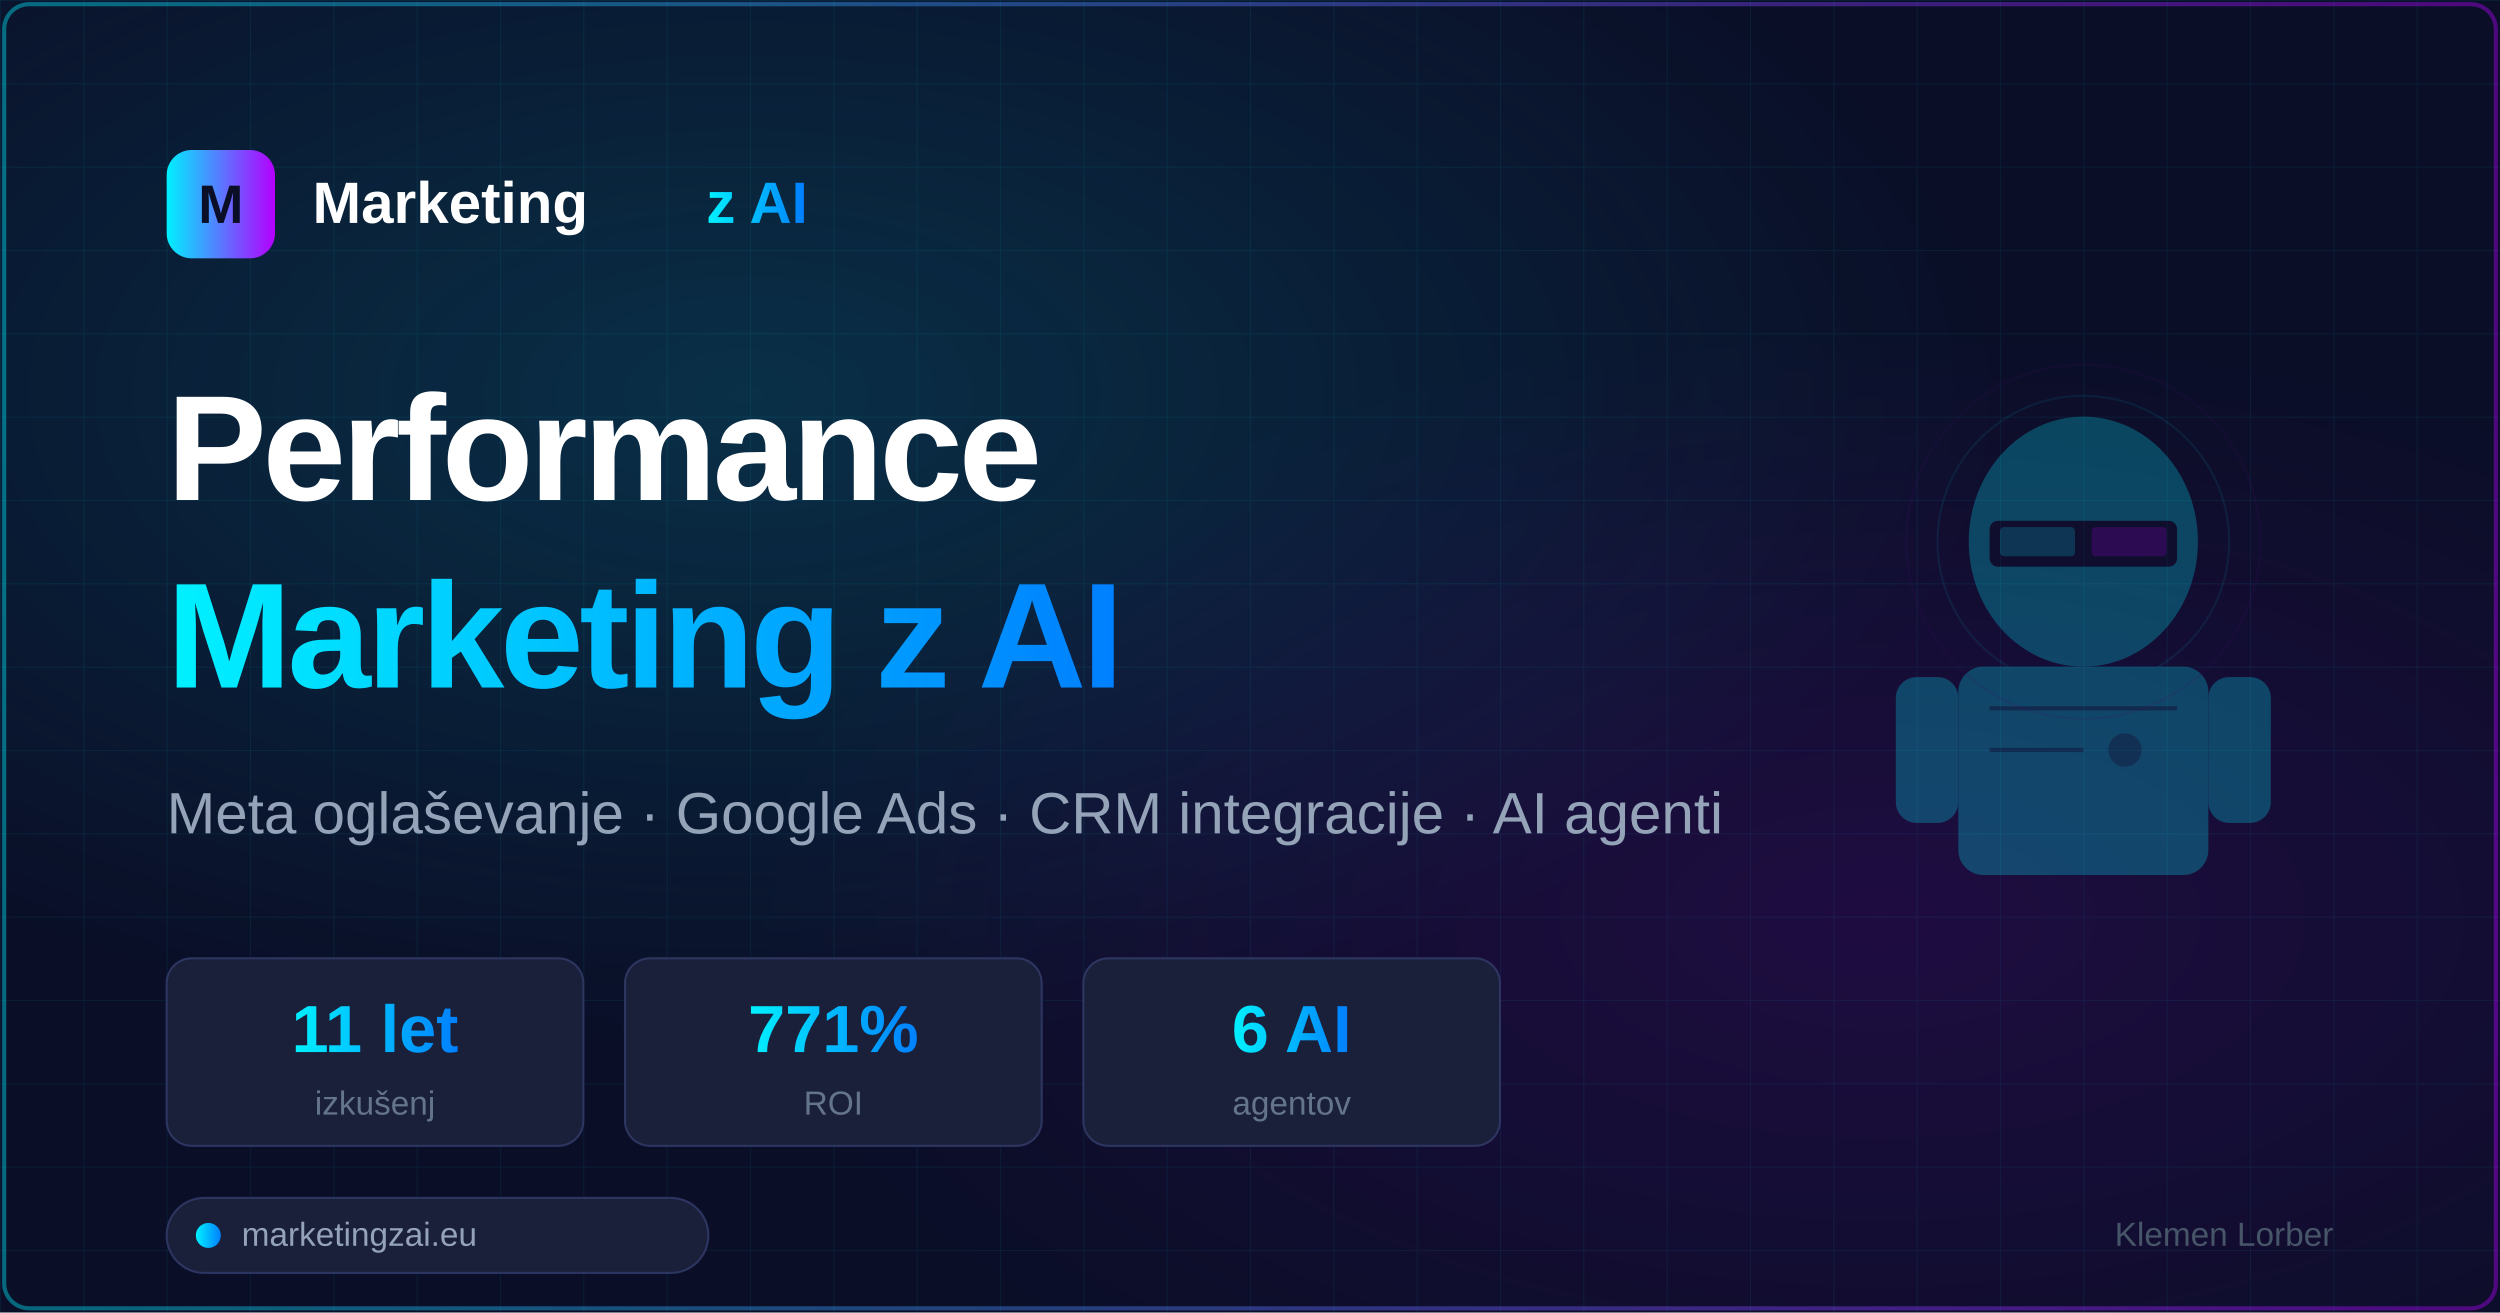
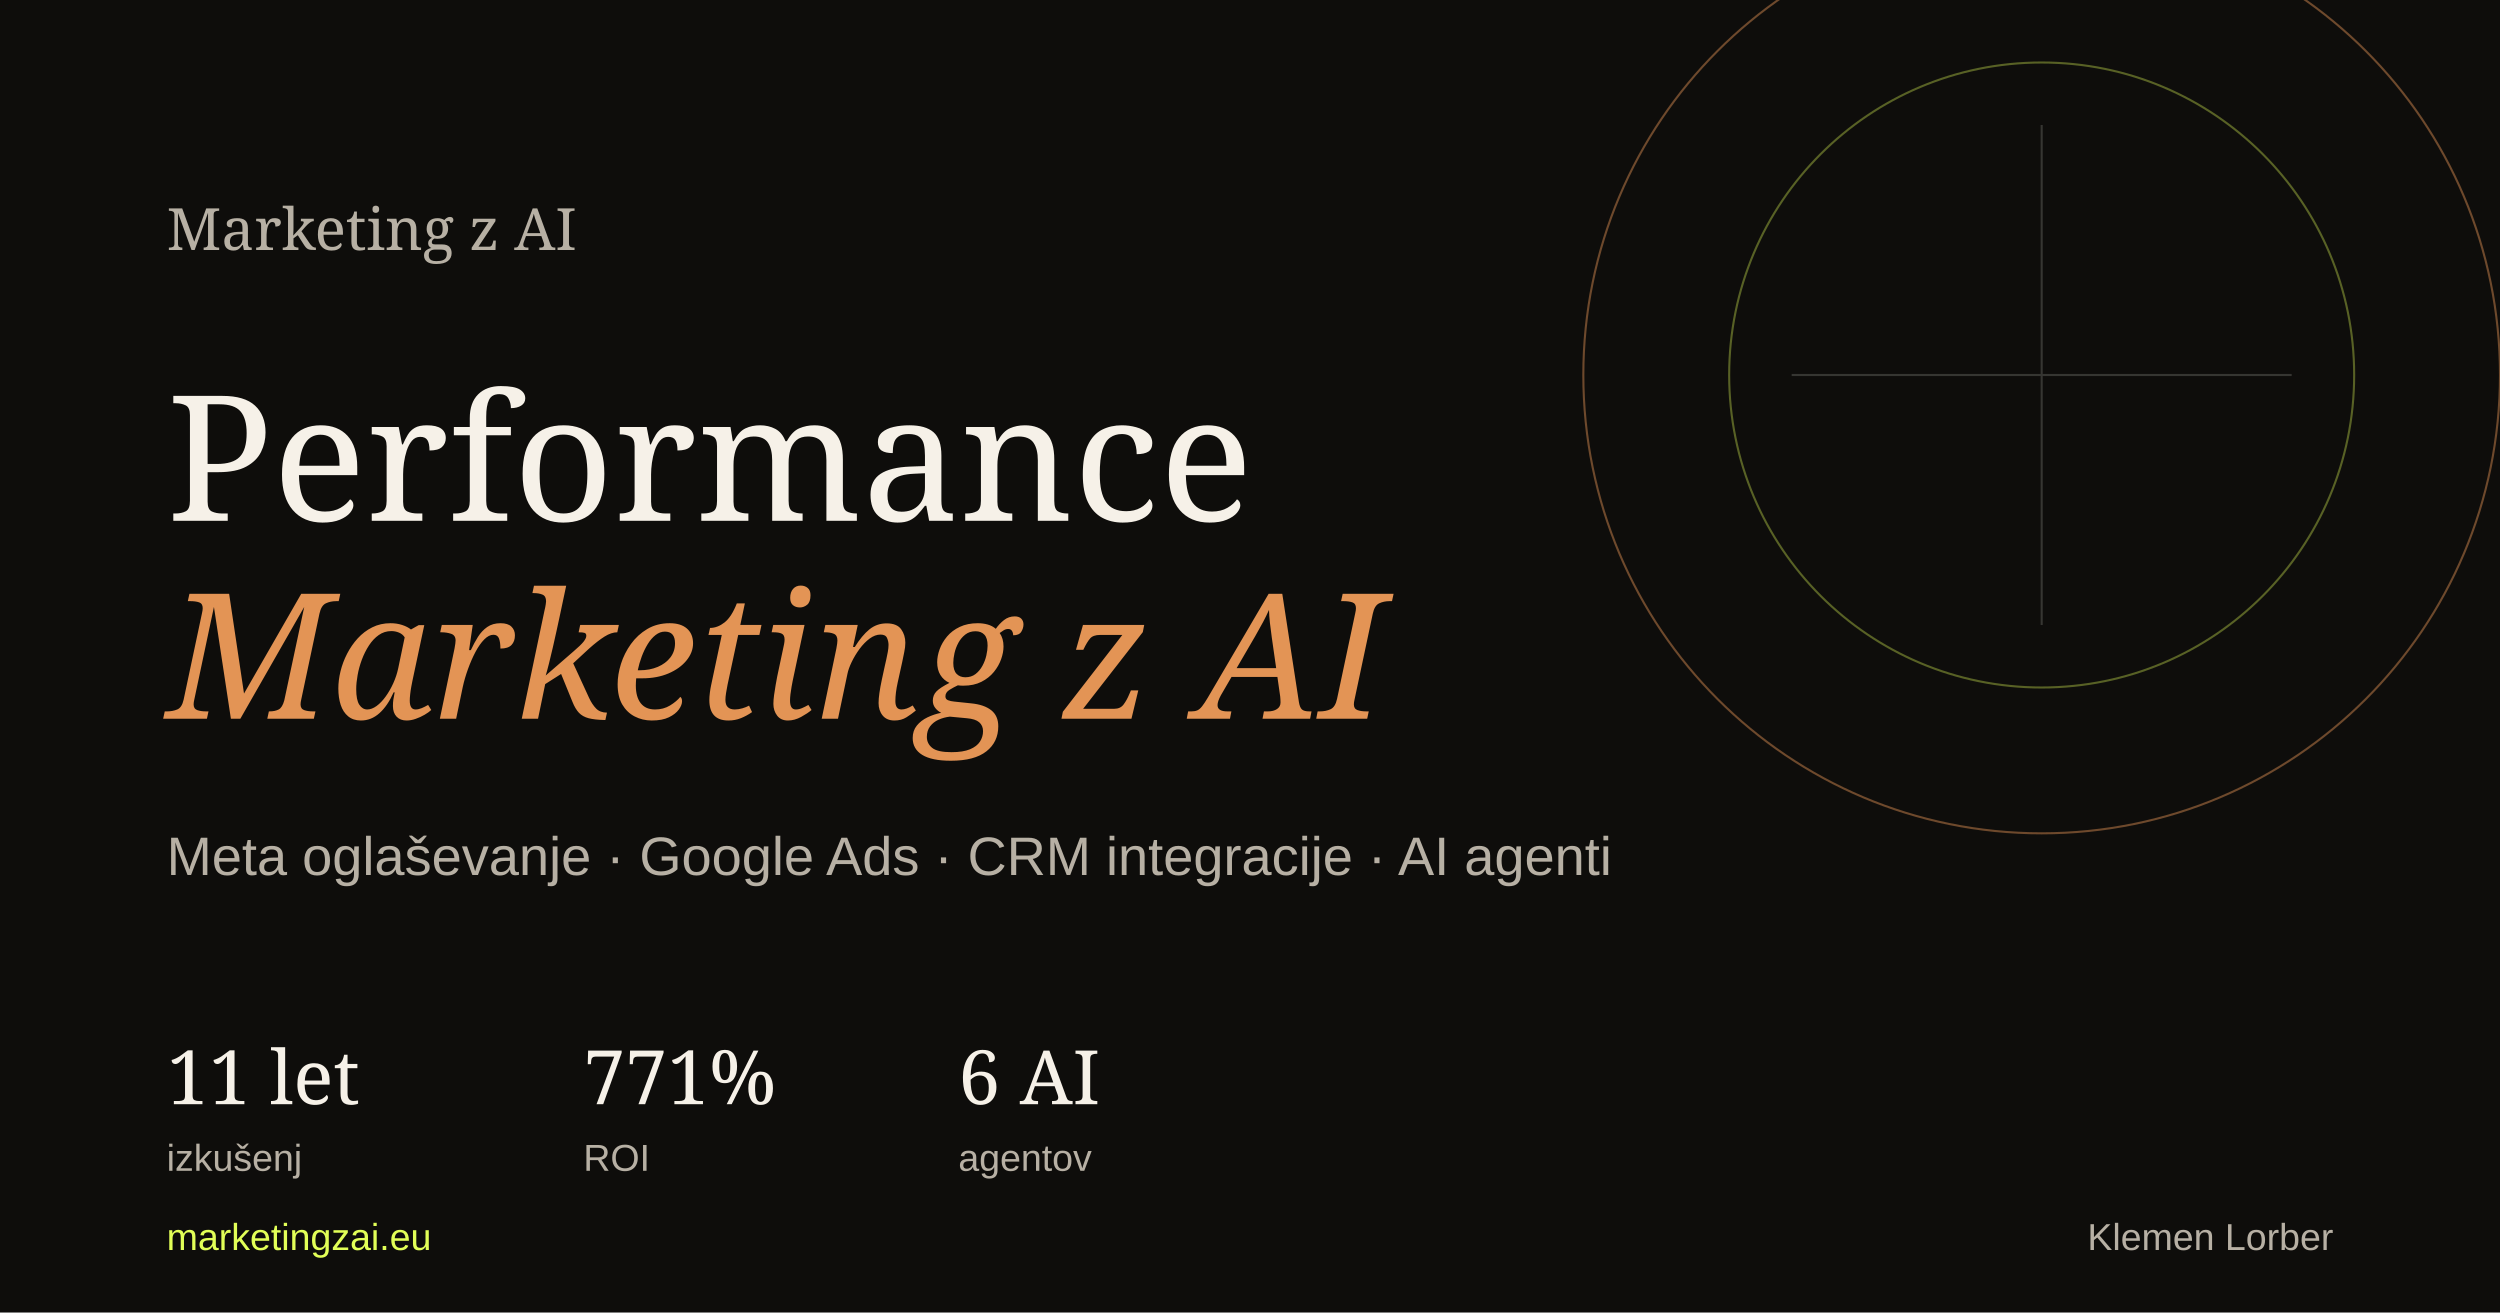
<svg xmlns="http://www.w3.org/2000/svg" width="1200" height="630" viewBox="0 0 1200 630" fill="none">
-   <rect width="1200" height="630" fill="#0a0e27" />
-   <defs>
-     <pattern id="grid" width="40" height="40" patternUnits="userSpaceOnUse">
-       <path d="M 40 0 L 0 0 0 40" fill="none" stroke="#00f0ff" stroke-width="0.5" opacity="0.12" />
-     </pattern>
-     <radialGradient id="glow1" cx="30%" cy="30%" r="50%">
-       <stop offset="0%" stop-color="#00f0ff" stop-opacity="0.15" />
-       <stop offset="100%" stop-color="#00f0ff" stop-opacity="0" />
-     </radialGradient>
-     <radialGradient id="glow2" cx="75%" cy="70%" r="45%">
-       <stop offset="0%" stop-color="#b400ff" stop-opacity="0.12" />
-       <stop offset="100%" stop-color="#b400ff" stop-opacity="0" />
-     </radialGradient>
-     <linearGradient id="textGrad" x1="0%" y1="0%" x2="100%" y2="0%">
-       <stop offset="0%" stop-color="#00f0ff" />
-       <stop offset="100%" stop-color="#0080ff" />
-     </linearGradient>
-     <linearGradient id="accentGrad" x1="0%" y1="0%" x2="100%" y2="0%">
-       <stop offset="0%" stop-color="#00f0ff" />
-       <stop offset="100%" stop-color="#b400ff" />
-     </linearGradient>
-   </defs>
-   <rect width="1200" height="630" fill="url(#grid)" />
-   <rect width="1200" height="630" fill="url(#glow1)" />
-   <rect width="1200" height="630" fill="url(#glow2)" />
-   <rect x="2" y="2" width="1196" height="626" rx="12" stroke="url(#accentGrad)" stroke-width="2" fill="none" opacity="0.4" />
-   <rect x="80" y="72" width="52" height="52" rx="12" fill="url(#accentGrad)" />
-   <text x="106" y="107" font-family="Arial Black, Arial" font-weight="900" font-size="26" fill="#0a0e27" text-anchor="middle">M</text>
-   <text x="150" y="107" font-family="Arial, sans-serif" font-weight="700" font-size="28" fill="white">Marketing</text>
-   <text x="339" y="107" font-family="Arial, sans-serif" font-weight="700" font-size="28" fill="url(#textGrad)"> z AI</text>
-   <text x="80" y="240" font-family="Arial Black, Arial" font-weight="900" font-size="72" fill="white" letter-spacing="-2">Performance</text>
-   <text x="80" y="330" font-family="Arial Black, Arial" font-weight="900" font-size="72" fill="url(#textGrad)" letter-spacing="-2">Marketing z AI</text>
-   <text x="80" y="400" font-family="Arial, sans-serif" font-size="28" fill="#94a3b8">Meta oglaševanje · Google Ads · CRM integracije · AI agenti</text>
-   <rect x="80" y="460" width="200" height="90" rx="12" fill="#1a1f3a" stroke="#2d3561" stroke-width="1" />
-   <text x="180" y="505" font-family="Arial Black, Arial" font-weight="900" font-size="32" fill="url(#textGrad)" text-anchor="middle">11 let</text>
-   <text x="180" y="535" font-family="Arial, sans-serif" font-size="16" fill="#64748b" text-anchor="middle">izkušenj</text>
-   <rect x="300" y="460" width="200" height="90" rx="12" fill="#1a1f3a" stroke="#2d3561" stroke-width="1" />
-   <text x="400" y="505" font-family="Arial Black, Arial" font-weight="900" font-size="32" fill="url(#textGrad)" text-anchor="middle">771%</text>
-   <text x="400" y="535" font-family="Arial, sans-serif" font-size="16" fill="#64748b" text-anchor="middle">ROI</text>
-   <rect x="520" y="460" width="200" height="90" rx="12" fill="#1a1f3a" stroke="#2d3561" stroke-width="1" />
-   <text x="620" y="505" font-family="Arial Black, Arial" font-weight="900" font-size="32" fill="url(#textGrad)" text-anchor="middle">6 AI</text>
-   <text x="620" y="535" font-family="Arial, sans-serif" font-size="16" fill="#64748b" text-anchor="middle">agentov</text>
-   <g transform="translate(900, 200)" opacity="0.25">
-     <ellipse cx="100" cy="60" rx="55" ry="60" fill="#00f0ff" />
-     <rect x="55" y="50" width="90" height="22" rx="4" fill="#0a0e27" />
-     <rect x="60" y="53" width="36" height="14" rx="2" fill="#00f0ff" opacity="0.7" />
-     <rect x="104" y="53" width="36" height="14" rx="2" fill="#b400ff" opacity="0.7" />
-     <rect x="40" y="120" width="120" height="100" rx="12" fill="#00f0ff" />
-     <line x1="55" y1="140" x2="145" y2="140" stroke="#0a0e27" stroke-width="2" opacity="0.5" />
-     <line x1="55" y1="160" x2="100" y2="160" stroke="#0a0e27" stroke-width="2" opacity="0.5" />
-     <circle cx="120" cy="160" r="8" fill="#0a0e27" opacity="0.4" />
-     <rect x="10" y="125" width="30" height="70" rx="10" fill="#00f0ff" />
-     <rect x="160" y="125" width="30" height="70" rx="10" fill="#00f0ff" />
-     <circle cx="100" cy="60" r="70" stroke="#00f0ff" stroke-width="1" fill="none" opacity="0.3" />
-     <circle cx="100" cy="60" r="85" stroke="#b400ff" stroke-width="1" fill="none" opacity="0.15" />
-   </g>
-   <rect x="80" y="575" width="260" height="36" rx="18" fill="#1a1f3a" stroke="#2d3561" stroke-width="1" />
-   <circle cx="100" cy="593" r="6" fill="url(#textGrad)" />
-   <text x="116" y="598" font-family="Arial, sans-serif" font-size="16" fill="#94a3b8">marketingzai.eu</text>
-   <text x="1120" y="598" font-family="Arial, sans-serif" font-size="16" fill="#475569" text-anchor="end">Klemen Lorber</text>
+   <rect width="1200" height="630" fill="#0e0d0b" />
+   <circle cx="980" cy="180" r="220" stroke="#e39455" stroke-opacity="0.45" />
+   <circle cx="980" cy="180" r="150" stroke="#e2ff57" stroke-opacity="0.35" />
+   <path d="M860 180H1100M980 60V300" stroke="#f3efe6" stroke-opacity="0.18" />
+   <text x="80" y="120" fill="#b7b0a4" font-family="Georgia, serif" font-size="28">Marketing z AI</text>
+   <text x="80" y="250" fill="#f6f1e8" font-family="Georgia, serif" font-size="84">Performance</text>
+   <text x="80" y="345" fill="#e39455" font-family="Georgia, serif" font-style="italic" font-size="84">Marketing z AI</text>
+   <text x="80" y="420" fill="#b7b0a4" font-family="Arial, sans-serif" font-size="26">Meta oglaševanje · Google Ads · CRM integracije · AI agenti</text>
+   <text x="80" y="530" fill="#f6f1e8" font-family="Georgia, serif" font-size="36">11 let</text>
+   <text x="80" y="562" fill="#b7b0a4" font-family="Arial, sans-serif" font-size="18">izkušenj</text>
+   <text x="280" y="530" fill="#f6f1e8" font-family="Georgia, serif" font-size="36">771%</text>
+   <text x="280" y="562" fill="#b7b0a4" font-family="Arial, sans-serif" font-size="18">ROI</text>
+   <text x="460" y="530" fill="#f6f1e8" font-family="Georgia, serif" font-size="36">6 AI</text>
+   <text x="460" y="562" fill="#b7b0a4" font-family="Arial, sans-serif" font-size="18">agentov</text>
+   <text x="80" y="600" fill="#e2ff57" font-family="Arial, sans-serif" font-size="18">marketingzai.eu</text>
+   <text x="1120" y="600" fill="#b7b0a4" font-family="Arial, sans-serif" font-size="18" text-anchor="end">Klemen Lorber</text>
</svg>
